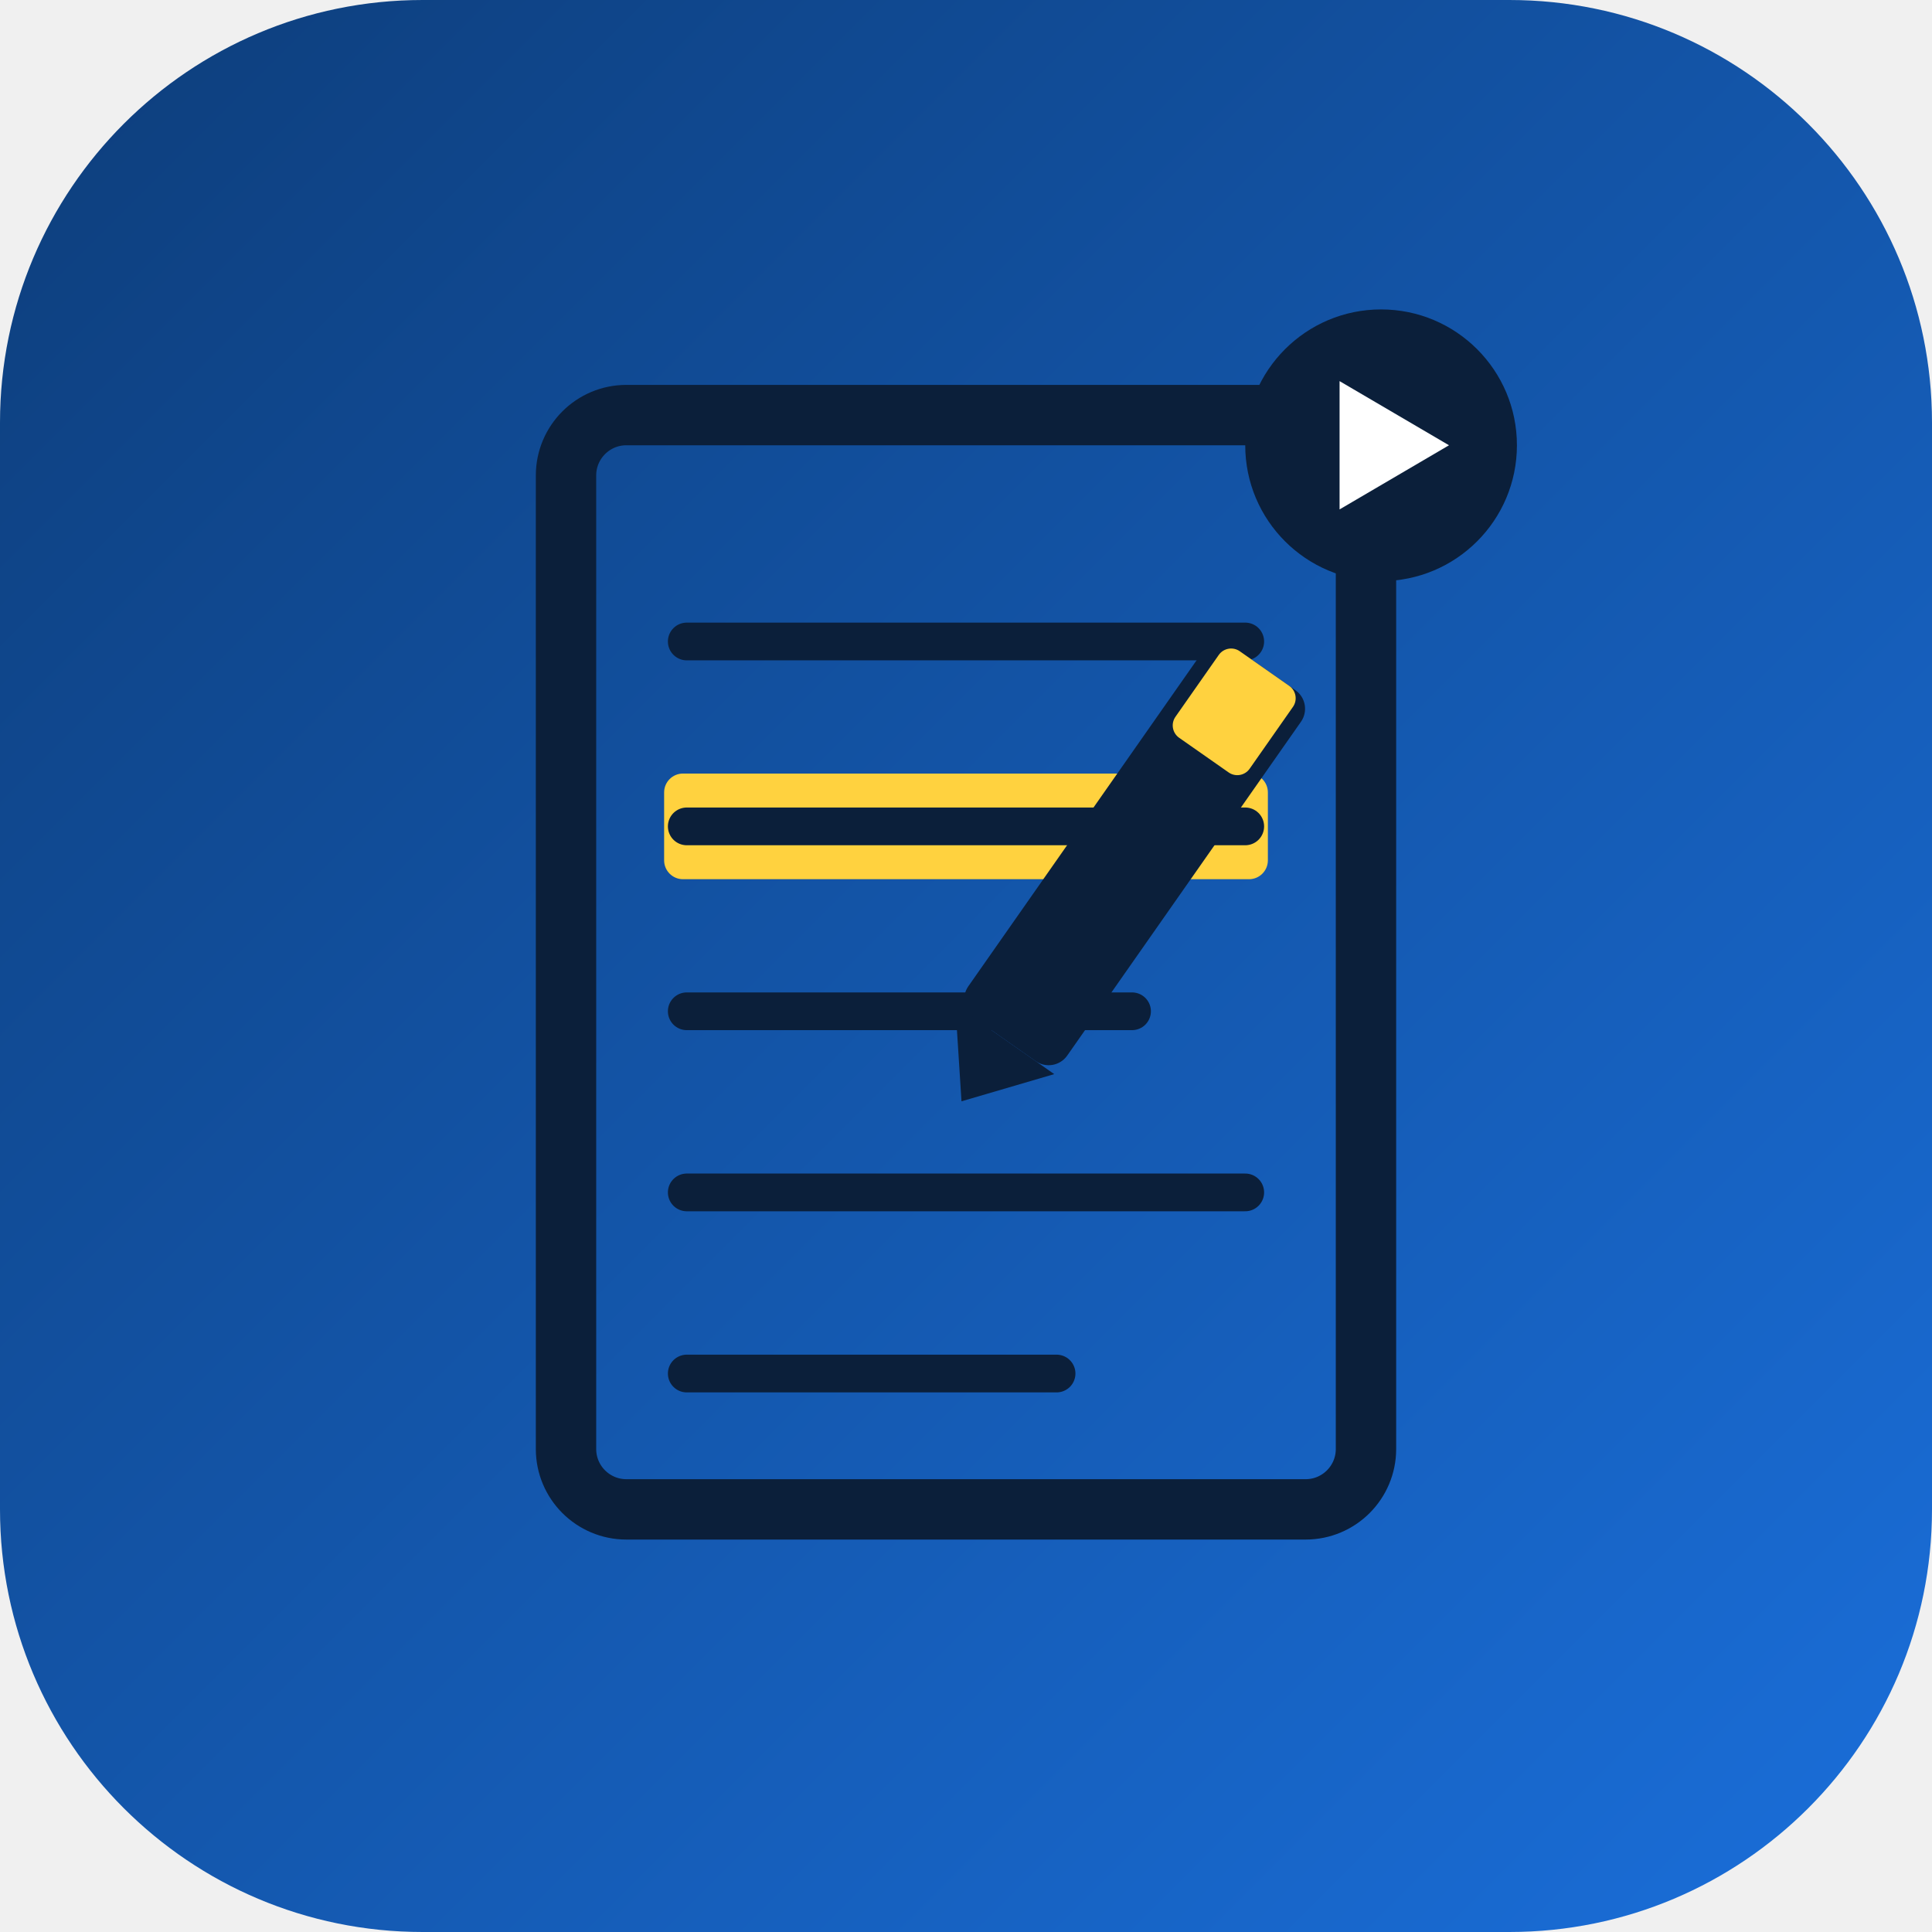
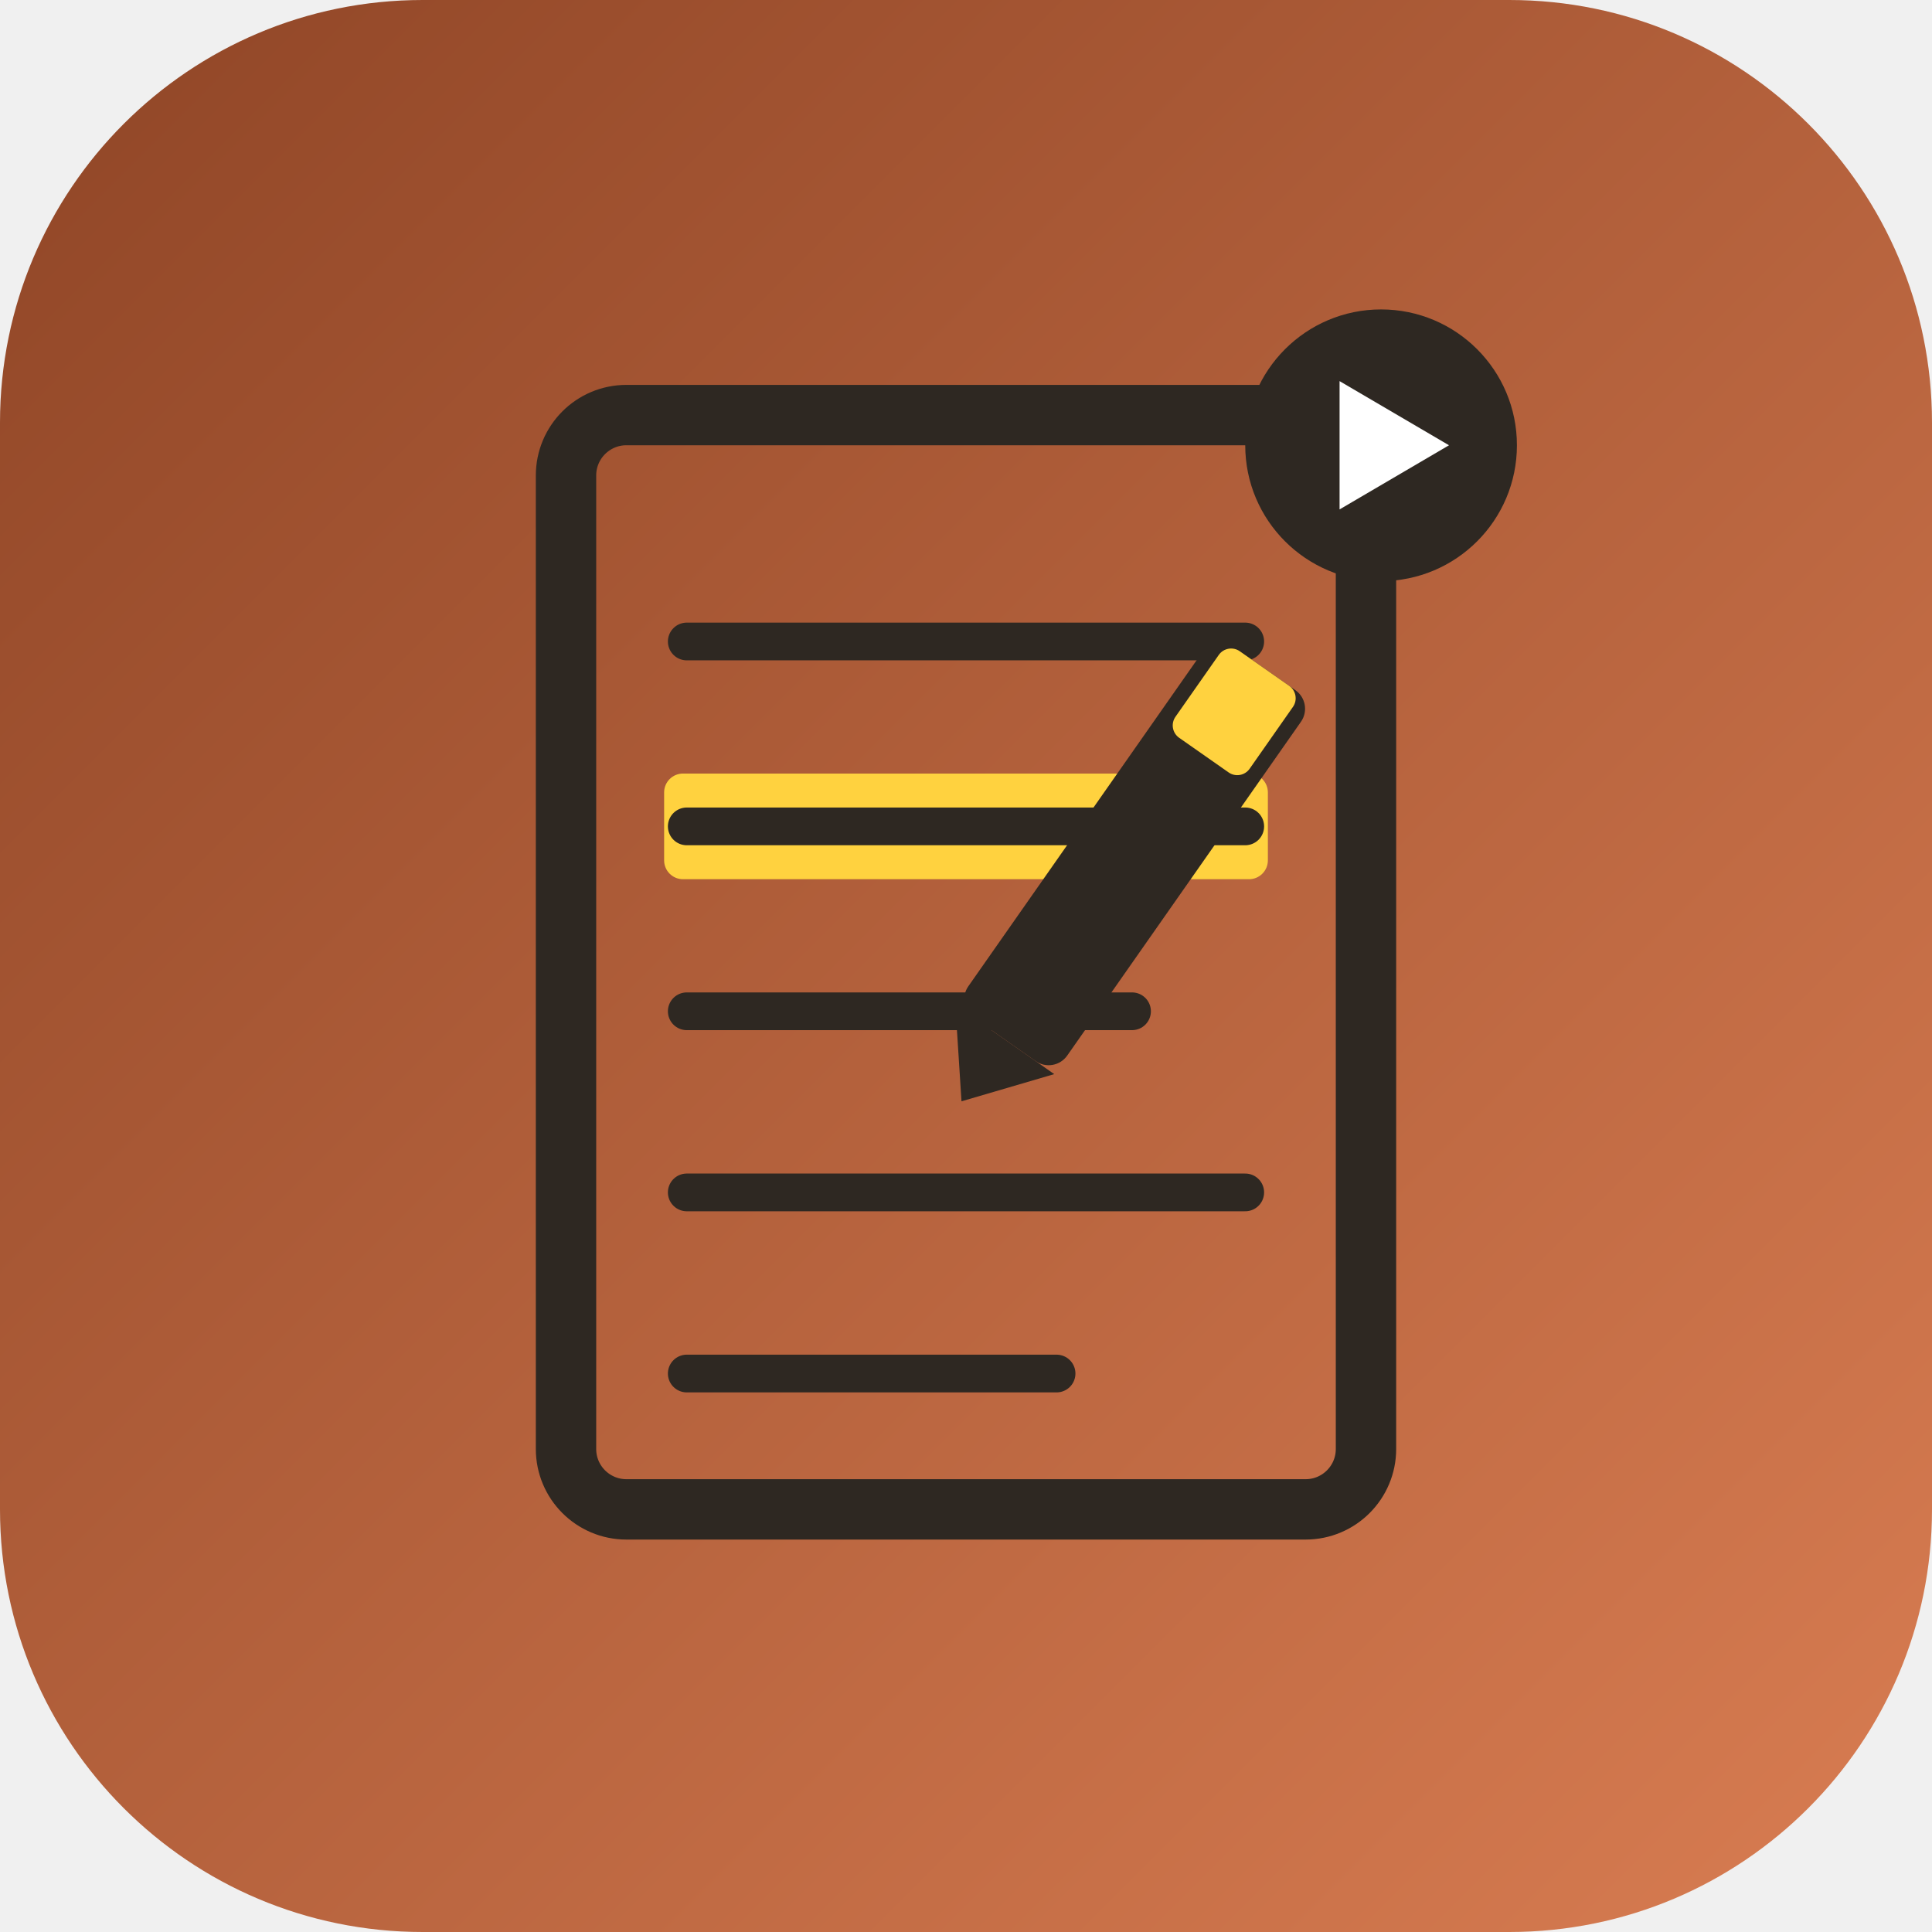
<svg xmlns="http://www.w3.org/2000/svg" width="512" height="512" viewBox="0 0 512 512">
  <defs>
    <linearGradient id="bg" x1="0%" y1="0%" x2="100%" y2="100%">
-       <stop offset="0%" stop-color="#0d3d7a" />
-       <stop offset="100%" stop-color="#1a6fdb" />
+       <stop offset="0%" stop-color="#8F4526" />
+       <stop offset="100%" stop-color="#D97D52" />
    </linearGradient>
  </defs>
  <rect width="512" height="512" rx="112" fill="url(#bg)" />
-   <rect x="150" y="110" width="212" height="290" rx="16" fill="none" stroke="#0b1f3a" stroke-width="16" />
-   <line x1="182" y1="170" x2="330" y2="170" stroke="#0b1f3a" stroke-width="10" stroke-linecap="round" />
+   <rect x="150" y="110" width="212" height="290" rx="16" fill="none" stroke="#2E2822" stroke-width="16" />
+   <line x1="182" y1="170" x2="330" y2="170" stroke="#2E2822" stroke-width="10" stroke-linecap="round" />
  <rect x="176" y="205" width="160" height="28" rx="5" fill="#ffd23f" />
-   <line x1="182" y1="219" x2="330" y2="219" stroke="#0b1f3a" stroke-width="10" stroke-linecap="round" />
-   <line x1="182" y1="268" x2="300" y2="268" stroke="#0b1f3a" stroke-width="10" stroke-linecap="round" />
-   <line x1="182" y1="316" x2="330" y2="316" stroke="#0b1f3a" stroke-width="10" stroke-linecap="round" />
-   <line x1="182" y1="364" x2="280" y2="364" stroke="#0b1f3a" stroke-width="10" stroke-linecap="round" />
+   <line x1="182" y1="219" x2="330" y2="219" stroke="#2E2822" stroke-width="10" stroke-linecap="round" />
+   <line x1="182" y1="268" x2="300" y2="268" stroke="#2E2822" stroke-width="10" stroke-linecap="round" />
+   <line x1="182" y1="316" x2="330" y2="316" stroke="#2E2822" stroke-width="10" stroke-linecap="round" />
+   <line x1="182" y1="364" x2="280" y2="364" stroke="#2E2822" stroke-width="10" stroke-linecap="round" />
  <g transform="translate(322,168) rotate(35)">
-     <rect x="0" y="0" width="32" height="120" rx="6" fill="#0b1f3a" />
-     <polygon points="0,120 32,120 16,140" fill="#0b1f3a" />
+     <rect x="0" y="0" width="32" height="120" rx="6" fill="#2E2822" />
+     <polygon points="0,120 32,120 16,140" fill="#2E2822" />
    <rect x="4" y="0" width="24" height="28" rx="4" fill="#ffd23f" />
  </g>
-   <circle cx="366" cy="118" r="36" fill="#0b1f3a" />
+   <circle cx="366" cy="118" r="36" fill="#2E2822" />
  <polygon points="355,101 355,135 384,118" fill="#ffffff" />
</svg>
